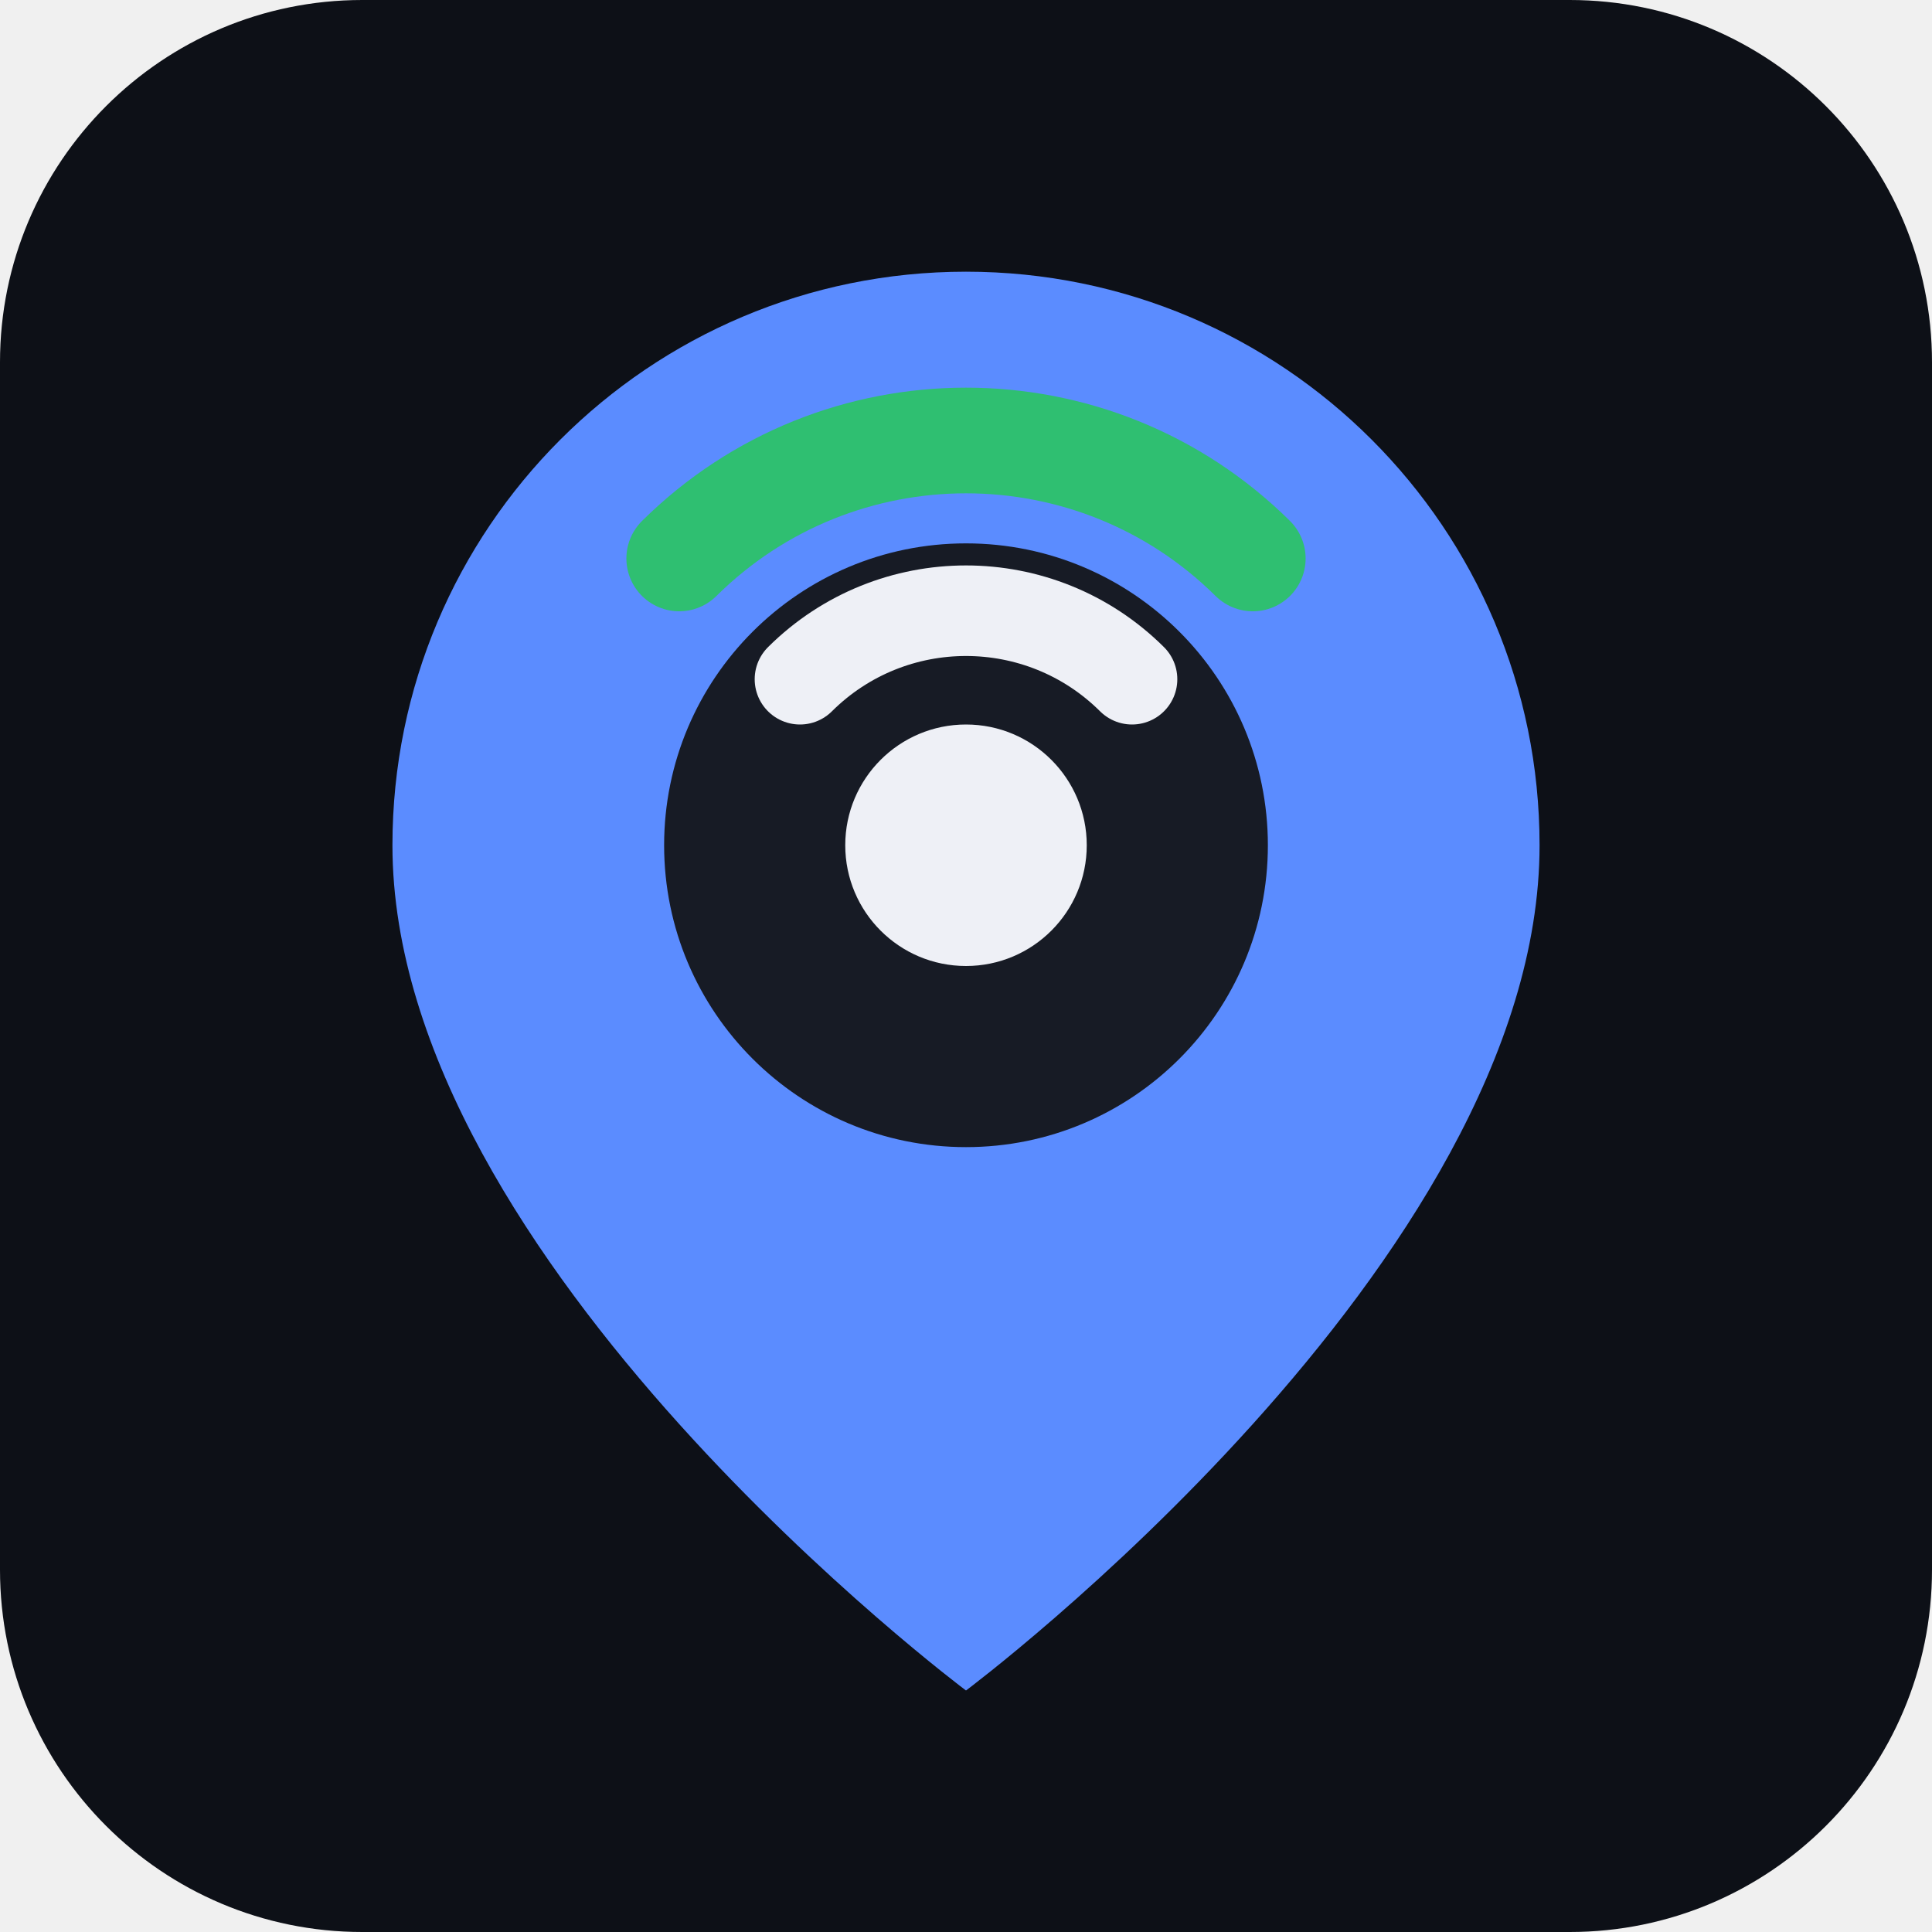
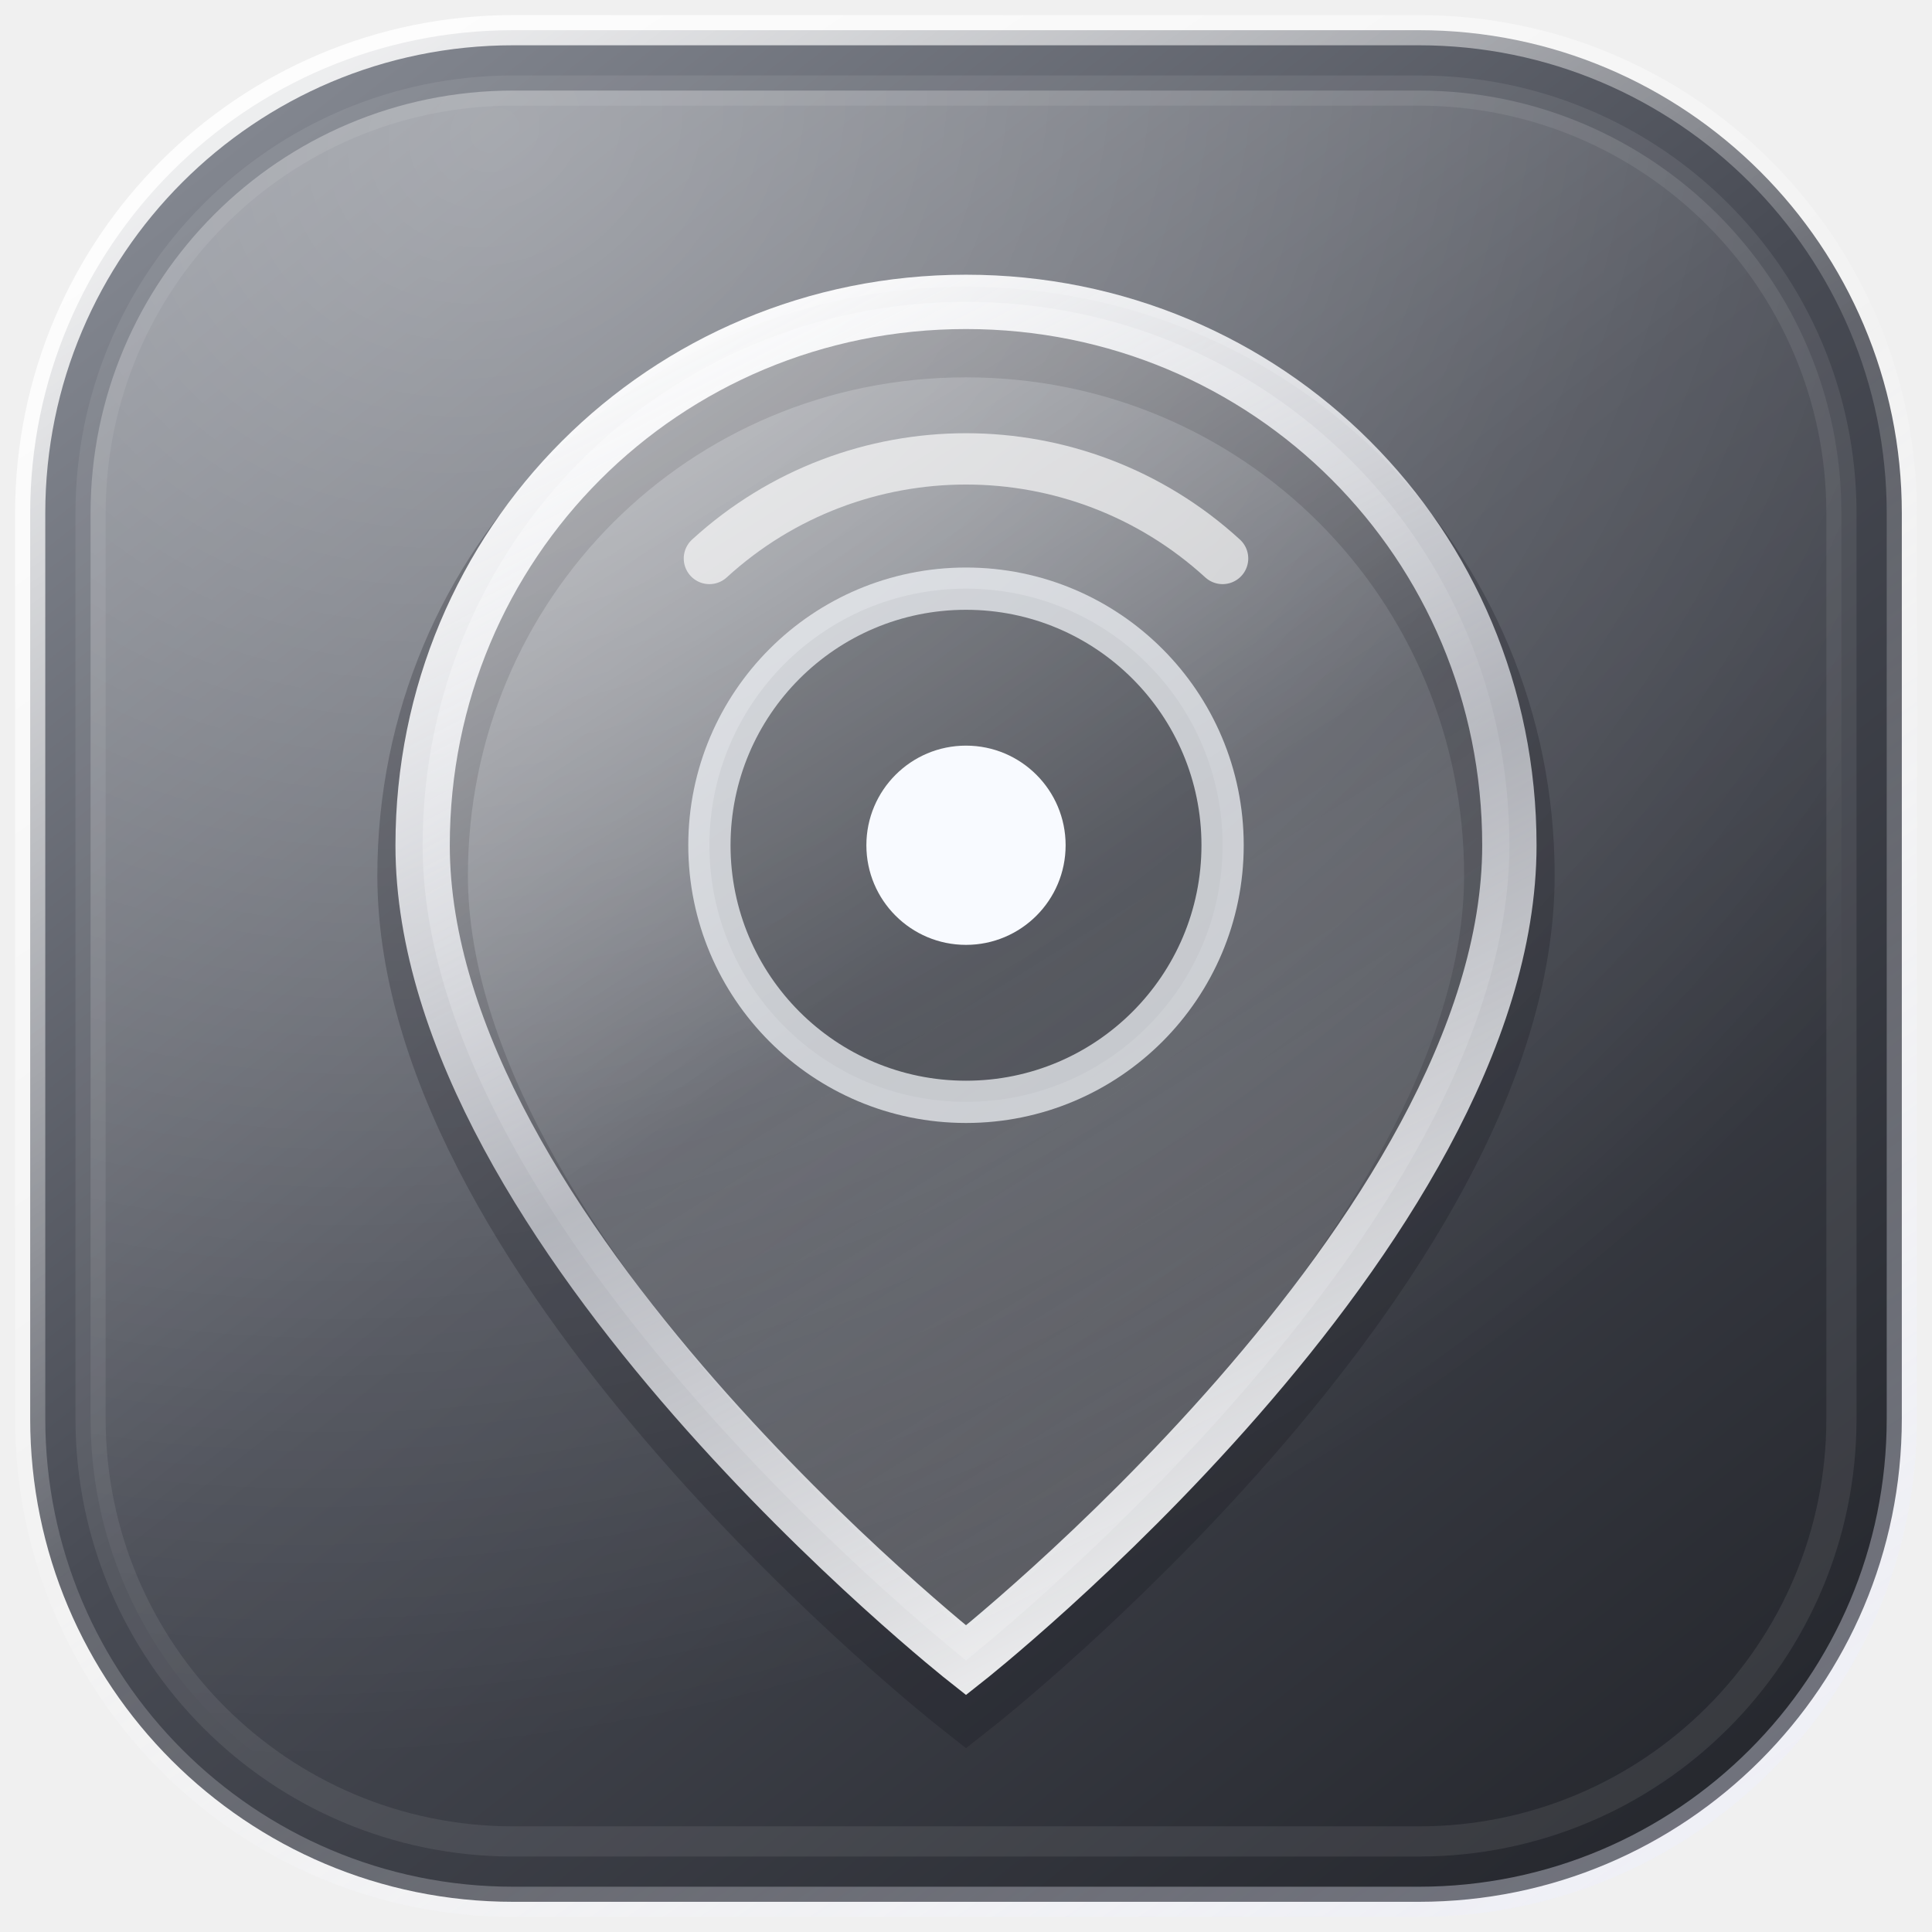
- <svg xmlns="http://www.w3.org/2000/svg" viewBox="0 0 64 64">
-   <rect width="64" height="64" rx="12" fill="#0d1017" />
-   <path d="M32 9c-10.5 0-19 8.5-19 19 0 13.8 19 28 19 28s19-14.2 19-28C51 17.5 42.5 9 32 9Z" fill="#5b8cff" />
-   <circle cx="32" cy="28" r="10" fill="#171b25" />
-   <circle cx="32" cy="28" r="4" fill="#eef0f6" />
-   <path d="M22.5 18.5a13.5 13.5 0 0 1 19 0" fill="none" stroke="#2fbf71" stroke-width="3.5" stroke-linecap="round" />
-   <path d="M26.5 22.5a7.8 7.8 0 0 1 11 0" fill="none" stroke="#eef0f6" stroke-width="3" stroke-linecap="round" />
+ <svg xmlns="http://www.w3.org/2000/svg" viewBox="0 0 64 64" fill="none">
+   <defs>
+     <linearGradient id="base" x1="7" y1="3" x2="55" y2="64" gradientUnits="userSpaceOnUse">
+       <stop stop-color="#858992" />
+       <stop offset=".47" stop-color="#484B54" />
+       <stop offset="1" stop-color="#24262C" />
+     </linearGradient>
+     <linearGradient id="glass" x1="19" y1="10" x2="47" y2="55" gradientUnits="userSpaceOnUse">
+       <stop stop-color="#FFFFFF" stop-opacity=".46" />
+       <stop offset=".48" stop-color="#FFFFFF" stop-opacity=".09" />
+       <stop offset="1" stop-color="#FFFFFF" stop-opacity=".22" />
+     </linearGradient>
+     <radialGradient id="glow" cx="0" cy="0" r="1" gradientTransform="translate(17 4) rotate(61) scale(52 60)" gradientUnits="userSpaceOnUse">
+       <stop stop-color="#FFFFFF" stop-opacity=".34" />
+       <stop offset="1" stop-color="#FFFFFF" stop-opacity="0" />
+     </radialGradient>
+     <linearGradient id="rim" x1="10" y1="3" x2="52" y2="64" gradientUnits="userSpaceOnUse">
+       <stop stop-color="#FFFFFF" stop-opacity=".86" />
+       <stop offset=".48" stop-color="#FFFFFF" stop-opacity=".16" />
+       <stop offset="1" stop-color="#ECEEFF" stop-opacity=".38" />
+     </linearGradient>
+     <linearGradient id="pin-rim" x1="20" y1="10" x2="43" y2="55" gradientUnits="userSpaceOnUse">
+       <stop stop-color="#FFFFFF" />
+       <stop offset=".52" stop-color="#F2F4FA" stop-opacity=".62" />
+       <stop offset="1" stop-color="#FFFFFF" stop-opacity=".96" />
+     </linearGradient>
+   </defs>
+   <rect x="1" y="1" width="62" height="62" rx="16" fill="url(#base)" stroke="url(#rim)" />
+   <rect x="3" y="3" width="58" height="58" rx="14" fill="url(#glow)" stroke="#FFFFFF" stroke-opacity=".08" />
+   <path d="M32 10c-10 0-18 8-18 18 0 12.8 18 27 18 27s18-14.2 18-27c0-10-8-18-18-18Z" transform="translate(0 1)" stroke="#12141A" stroke-opacity=".24" stroke-width="3" />
+   <path d="M32 10c-10 0-18 8-18 18 0 12.8 18 27 18 27s18-14.2 18-27c0-10-8-18-18-18Z" fill="url(#glass)" stroke="url(#pin-rim)" stroke-width="1.8" />
+   <circle cx="32" cy="28" r="8.5" fill="#252830" fill-opacity=".3" stroke="#F3F5FA" stroke-opacity=".72" stroke-width="1.4" />
+   <circle cx="32" cy="28" r="3.3" fill="#F8FAFF" />
+   <path d="M23.5 18.5a12.6 12.6 0 0 1 17 0" stroke="#FFFFFF" stroke-opacity=".66" stroke-width="1.7" stroke-linecap="round" />
</svg>
